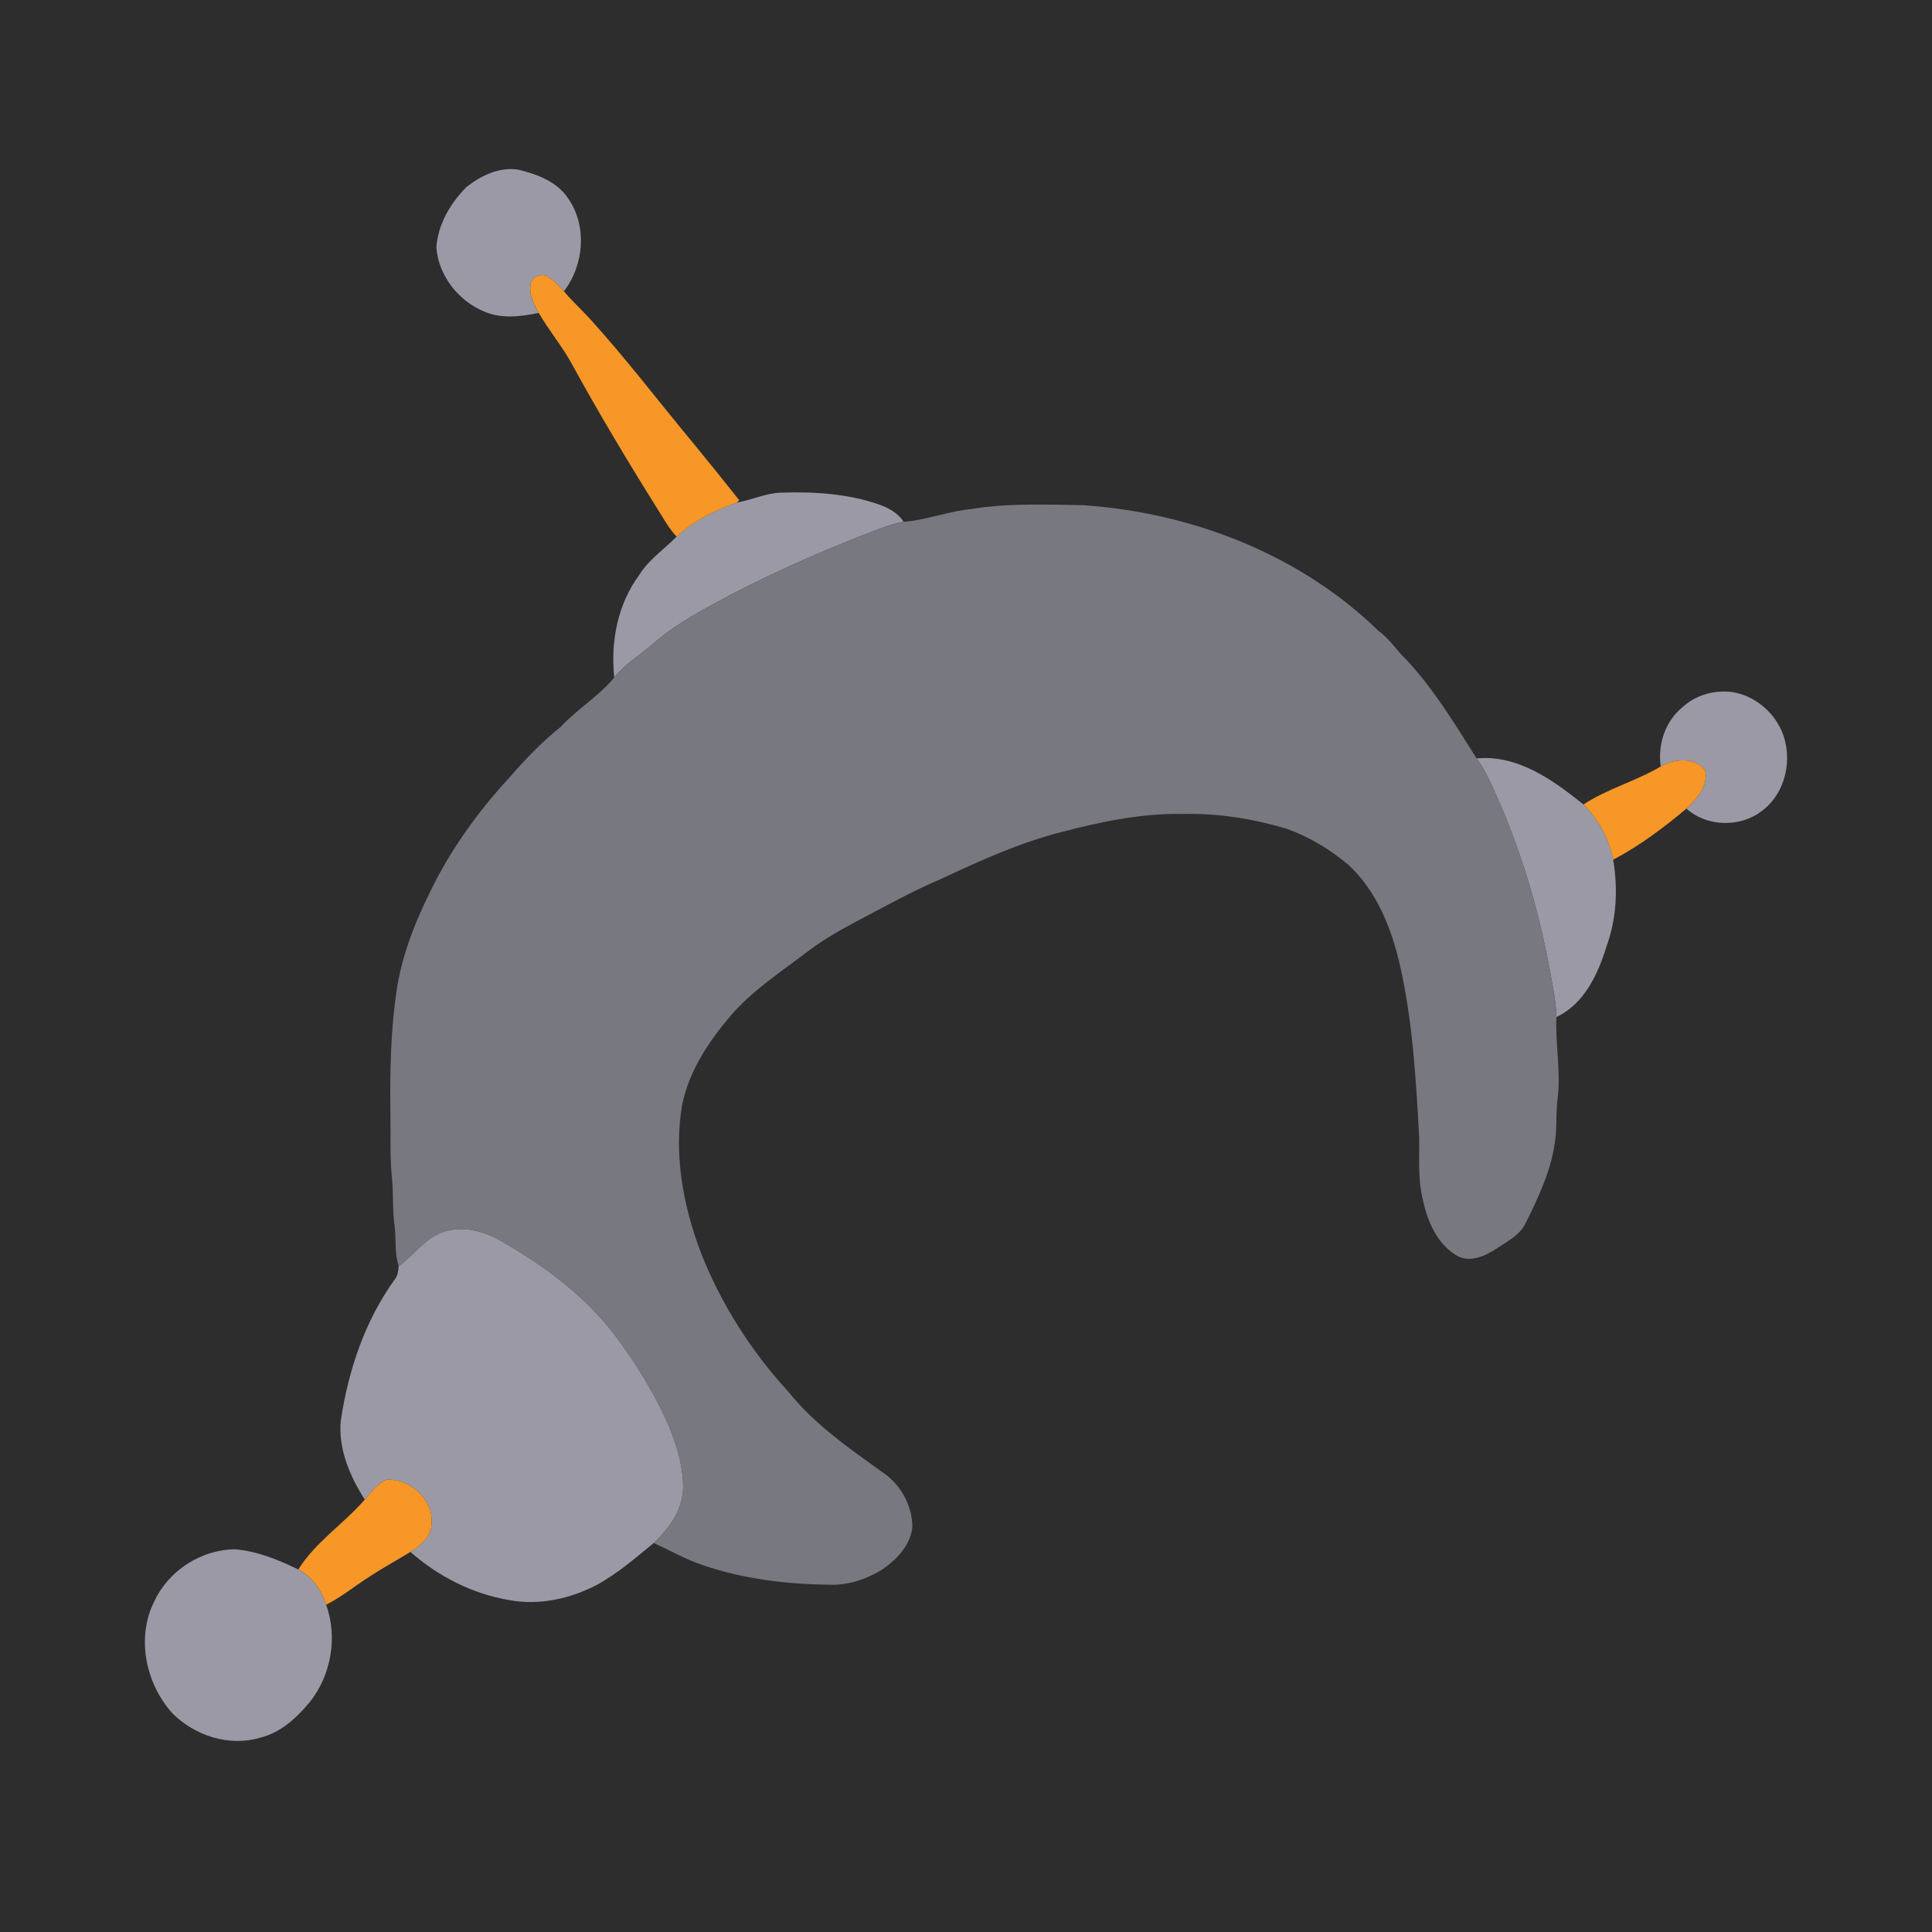
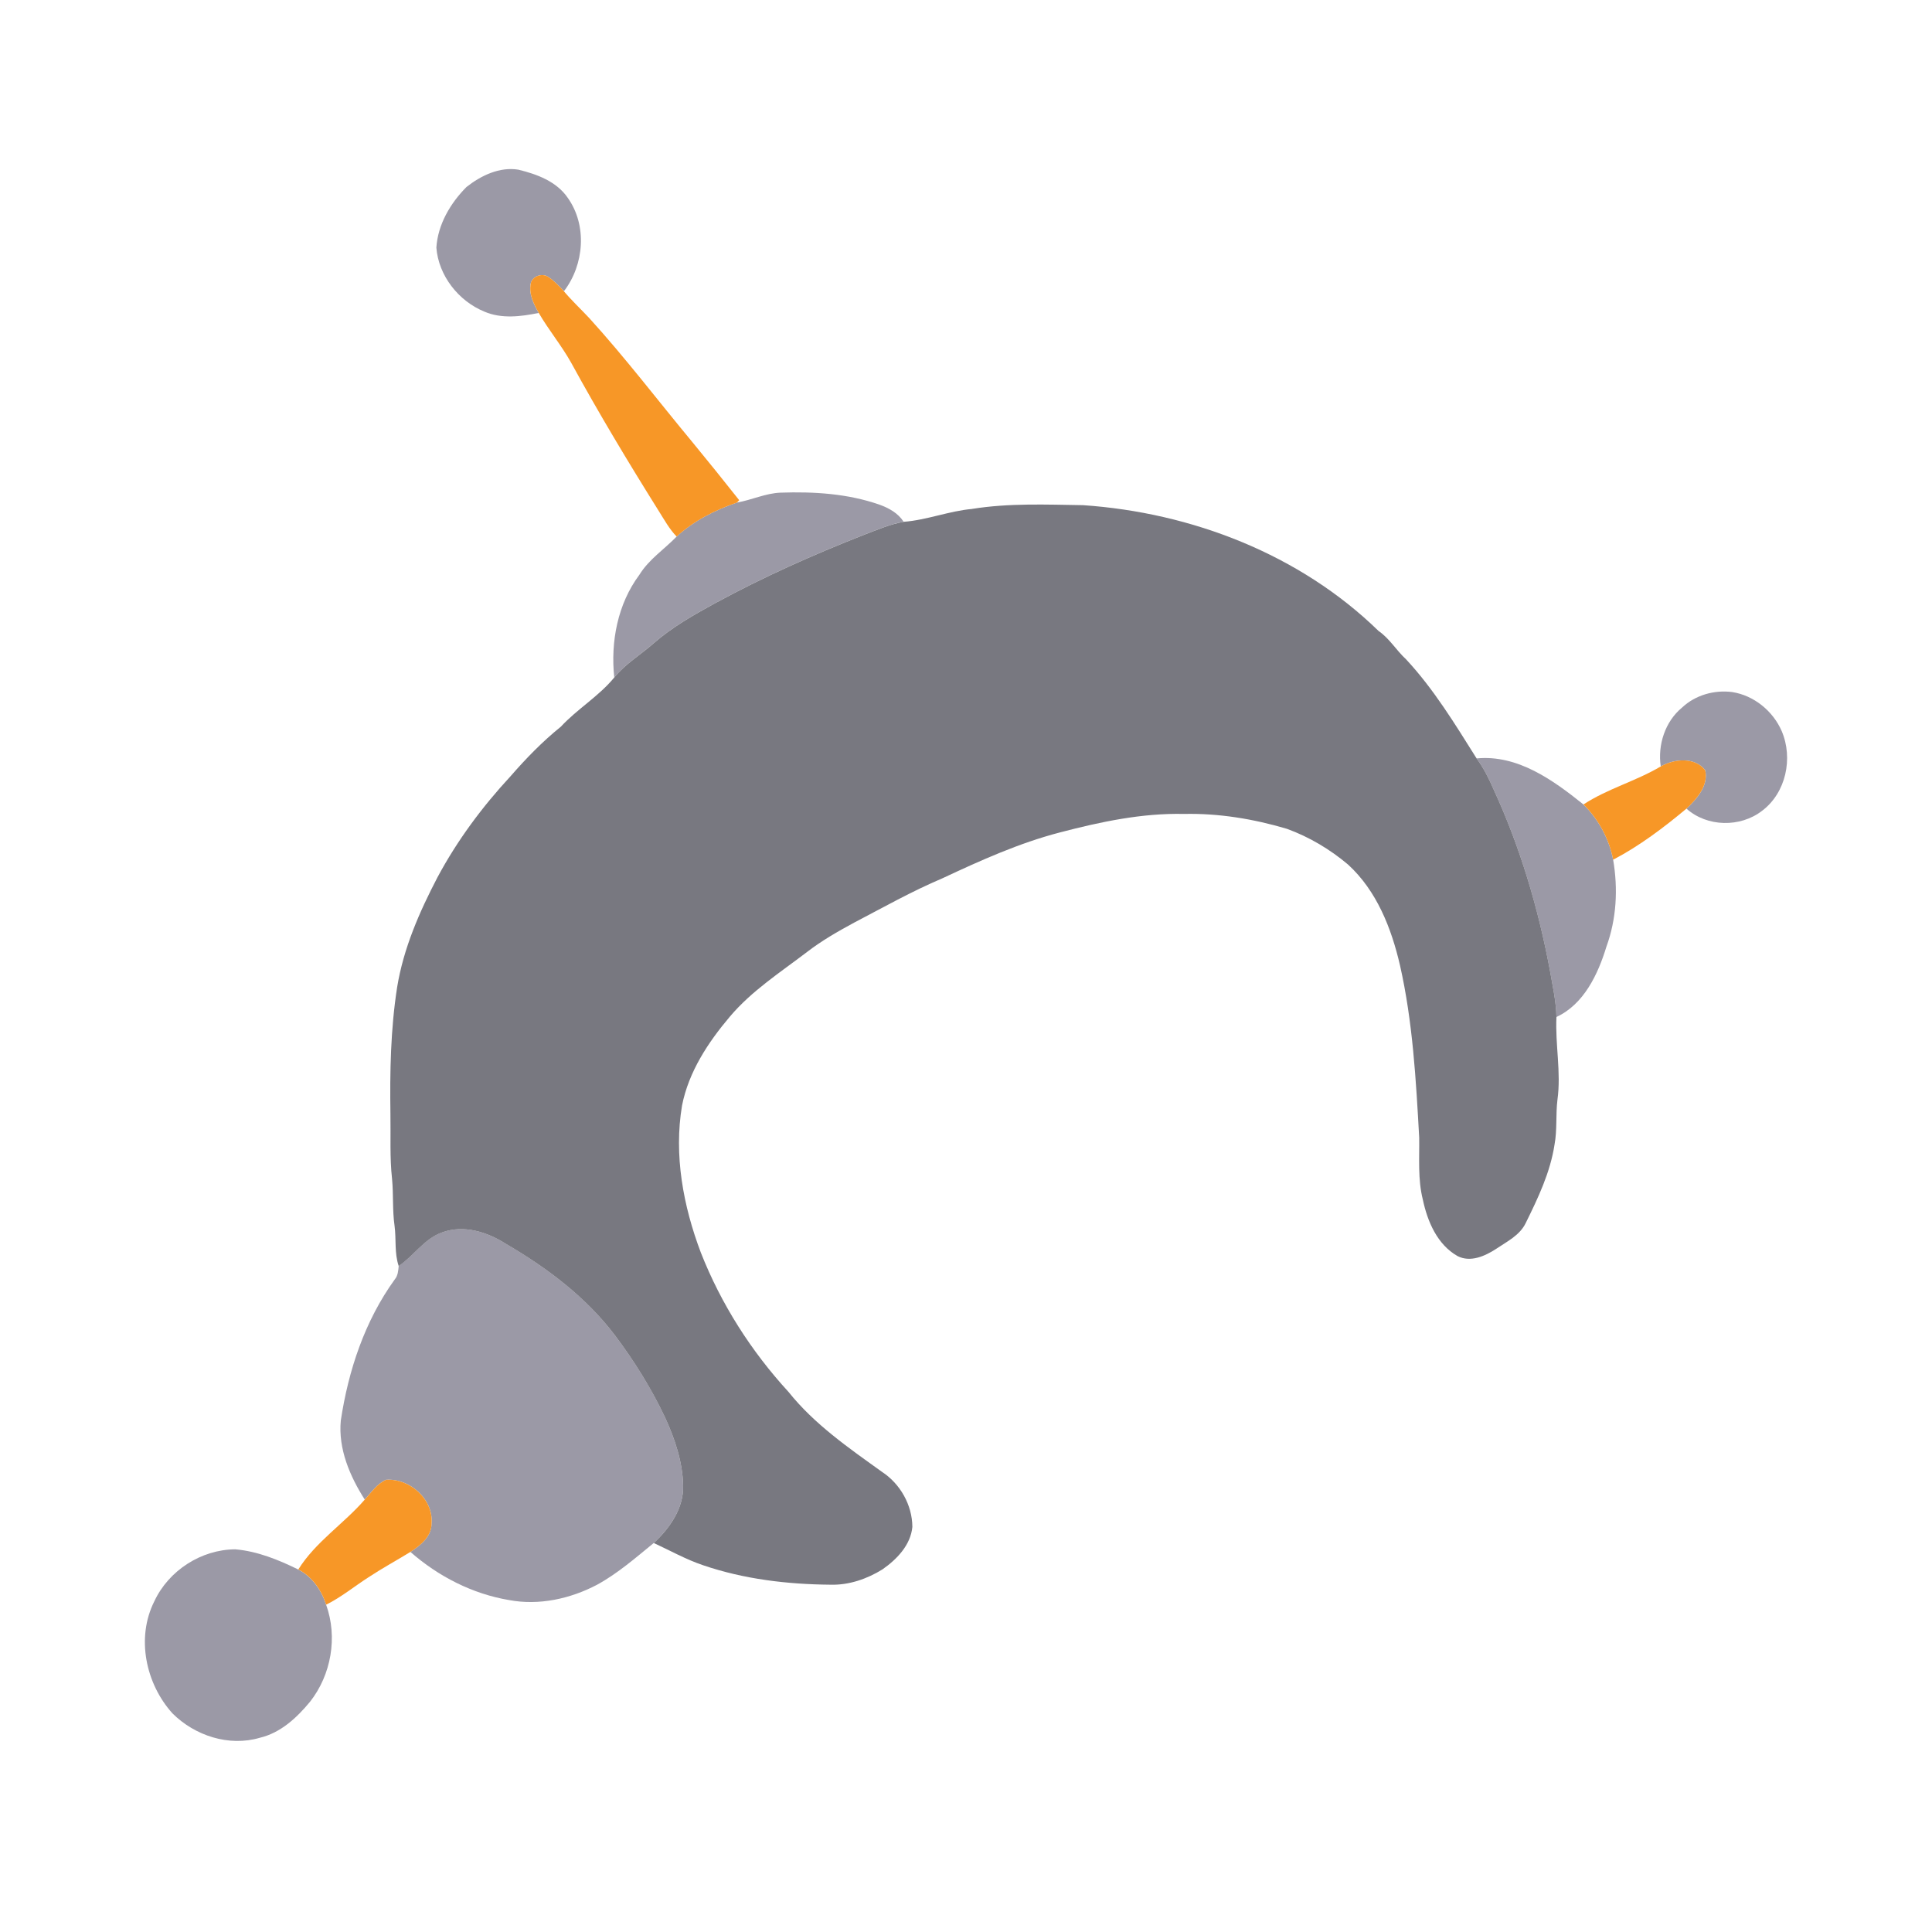
<svg xmlns="http://www.w3.org/2000/svg" viewBox="0 0 80 80">
-   <rect width="100%" height="100%" fill="#2D2D2D" />
+   <rect width="100%" height="100%" fill="#FFFFFF" />
  <path fill="#9B99A6" d="M19.319 7.741c.596-.471 1.37-.843 2.146-.715.77.187 1.583.487 2.047 1.169.81 1.143.678 2.766-.157 3.859l-.063-.063c-.188-.188-.371-.388-.598-.53-.25-.165-.649-.024-.718.273-.089.437.121.854.331 1.224-.738.151-1.541.253-2.254-.056-1.068-.439-1.893-1.486-1.984-2.647.059-.958.582-1.846 1.25-2.515ZM30.513 20.81c.609-.105 1.18-.384 1.803-.41 1.383-.048 2.794.038 4.11.5.384.139.764.35.991.705-.569.101-1.098.333-1.634.536-2.115.83-4.193 1.757-6.188 2.843-.879.482-1.758.979-2.516 1.64-.543.482-1.184.858-1.644 1.428-.157-1.479.14-3.044 1.041-4.252.392-.639 1.029-1.052 1.541-1.581.709-.653 1.587-1.099 2.495-1.408ZM69.656 29.294c.547-.514 1.329-.733 2.067-.638.904.139 1.694.786 2.055 1.62.478 1.121.177 2.553-.815 3.298-.9.698-2.276.674-3.13-.09.432-.403.92-.958.776-1.591-.431-.555-1.287-.476-1.841-.156-.132-.894.179-1.862.888-2.443ZM61.143 31.405c1.697-.166 3.17.899 4.424 1.906.625.616 1.063 1.426 1.23 2.288.206 1.203.141 2.45-.279 3.602-.349 1.143-.932 2.383-2.07 2.911-.013-.663-.164-1.31-.276-1.961-.481-2.562-1.228-5.082-2.32-7.452-.197-.453-.417-.896-.71-1.295ZM18.3 51.032c.901-.334 1.884-.018 2.659.478 1.701.991 3.312 2.204 4.507 3.785.802 1.065 1.512 2.206 2.08 3.413.403.882.72 1.827.741 2.804.026.94-.554 1.767-1.215 2.379-.754.615-1.494 1.263-2.351 1.731-1.103.58-2.4.866-3.637.634-1.518-.254-2.939-.982-4.09-1.995.414-.265.876-.633.876-1.173.084-1.009-.907-1.886-1.888-1.812-.373.165-.61.526-.879.818-.617-.968-1.103-2.104-.991-3.272.312-2.076.995-4.133 2.235-5.845.131-.156.144-.362.162-.555.628-.425 1.053-1.127 1.79-1.391ZM6.388 66.311c.593-1.28 1.947-2.15 3.354-2.157.92.079 1.788.434 2.609.836.572.295.96.855 1.153 1.458.484 1.342.212 2.902-.667 4.019-.548.662-1.215 1.285-2.077 1.49-1.28.378-2.691-.085-3.619-1.01-1.107-1.226-1.511-3.127-.753-4.636Z" />
  <path fill="#F79727" d="M21.976 11.734c.068-.298.467-.438.718-.273.227.142.41.342.598.53.342.418.738.785 1.107 1.179 1.5 1.649 2.849 3.425 4.272 5.138.653.795 1.3 1.596 1.938 2.404l-.095.099c-.908.309-1.786.755-2.495 1.408-.305-.314-.512-.698-.744-1.064-1.26-2.012-2.484-4.049-3.623-6.133-.401-.718-.931-1.353-1.343-2.063-.21-.37-.42-.787-.331-1.224ZM68.767 31.737c.554-.32 1.411-.399 1.841.156.144.633-.344 1.188-.776 1.591-.946.789-1.94 1.542-3.035 2.115-.167-.861-.605-1.672-1.23-2.288.999-.655 2.174-.964 3.199-1.574ZM15.103 62.095c.269-.292.505-.653.879-.818.981-.074 1.972.803 1.888 1.812 0 .539-.462.908-.876 1.173-.576.354-1.17.676-1.734 1.049-.587.376-1.127.824-1.755 1.136-.193-.603-.581-1.163-1.153-1.458.713-1.143 1.88-1.888 2.752-2.894Z" />
  <path fill="#787880" d="M40.256 21.072c1.518-.243 3.059-.178 4.59-.154 4.496.306 8.982 2.035 12.235 5.207.458.315.737.805 1.141 1.176 1.149 1.234 2.027 2.684 2.921 4.104.293.399.514.842.71 1.295 1.092 2.37 1.839 4.889 2.32 7.452.112.65.262 1.298.276 1.961-.055 1.142.199 2.284.042 3.424-.077.617-.007 1.245-.121 1.857-.176 1.151-.681 2.211-1.191 3.244-.244.515-.781.772-1.23 1.077-.458.298-1.064.57-1.596.296-.841-.478-1.246-1.435-1.437-2.34-.211-.84-.138-1.708-.15-2.564-.133-2.389-.266-4.797-.796-7.138-.355-1.535-.963-3.082-2.148-4.168-.75-.633-1.609-1.145-2.532-1.481-1.38-.41-2.819-.648-4.261-.617-1.741-.039-3.457.326-5.132.764-1.695.44-3.296 1.163-4.877 1.903-1.256.532-2.443 1.202-3.65 1.833-.676.365-1.345.748-1.954 1.218-1.102.841-2.287 1.603-3.19 2.671-.905 1.068-1.709 2.288-1.984 3.683-.345 2.052.048 4.163.778 6.091.836 2.128 2.084 4.086 3.63 5.769 1.069 1.34 2.492 2.321 3.872 3.312.755.495 1.251 1.371 1.257 2.278-.071.756-.648 1.349-1.243 1.763-.642.397-1.392.654-2.152.631-1.78-.016-3.575-.228-5.265-.804-.713-.239-1.368-.609-2.047-.922.661-.613 1.241-1.44 1.215-2.379-.021-.977-.338-1.922-.741-2.804-.569-1.207-1.279-2.348-2.08-3.413-1.196-1.581-2.806-2.794-4.507-3.785-.775-.497-1.758-.813-2.659-.478-.737.264-1.162.966-1.79 1.391-.184-.536-.098-1.113-.172-1.665-.093-.645-.042-1.298-.104-1.945-.099-.892-.051-1.791-.067-2.687-.026-1.751.007-3.512.277-5.246.261-1.609.922-3.12 1.672-4.556.813-1.52 1.85-2.916 3.021-4.18.641-.737 1.324-1.441 2.085-2.054.684-.738 1.573-1.259 2.213-2.038.46-.57 1.101-.946 1.644-1.428.758-.661 1.637-1.158 2.516-1.64 1.995-1.086 4.073-2.013 6.188-2.843.536-.203 1.065-.434 1.634-.536.965-.072 1.875-.448 2.839-.533Z" />
</svg>
